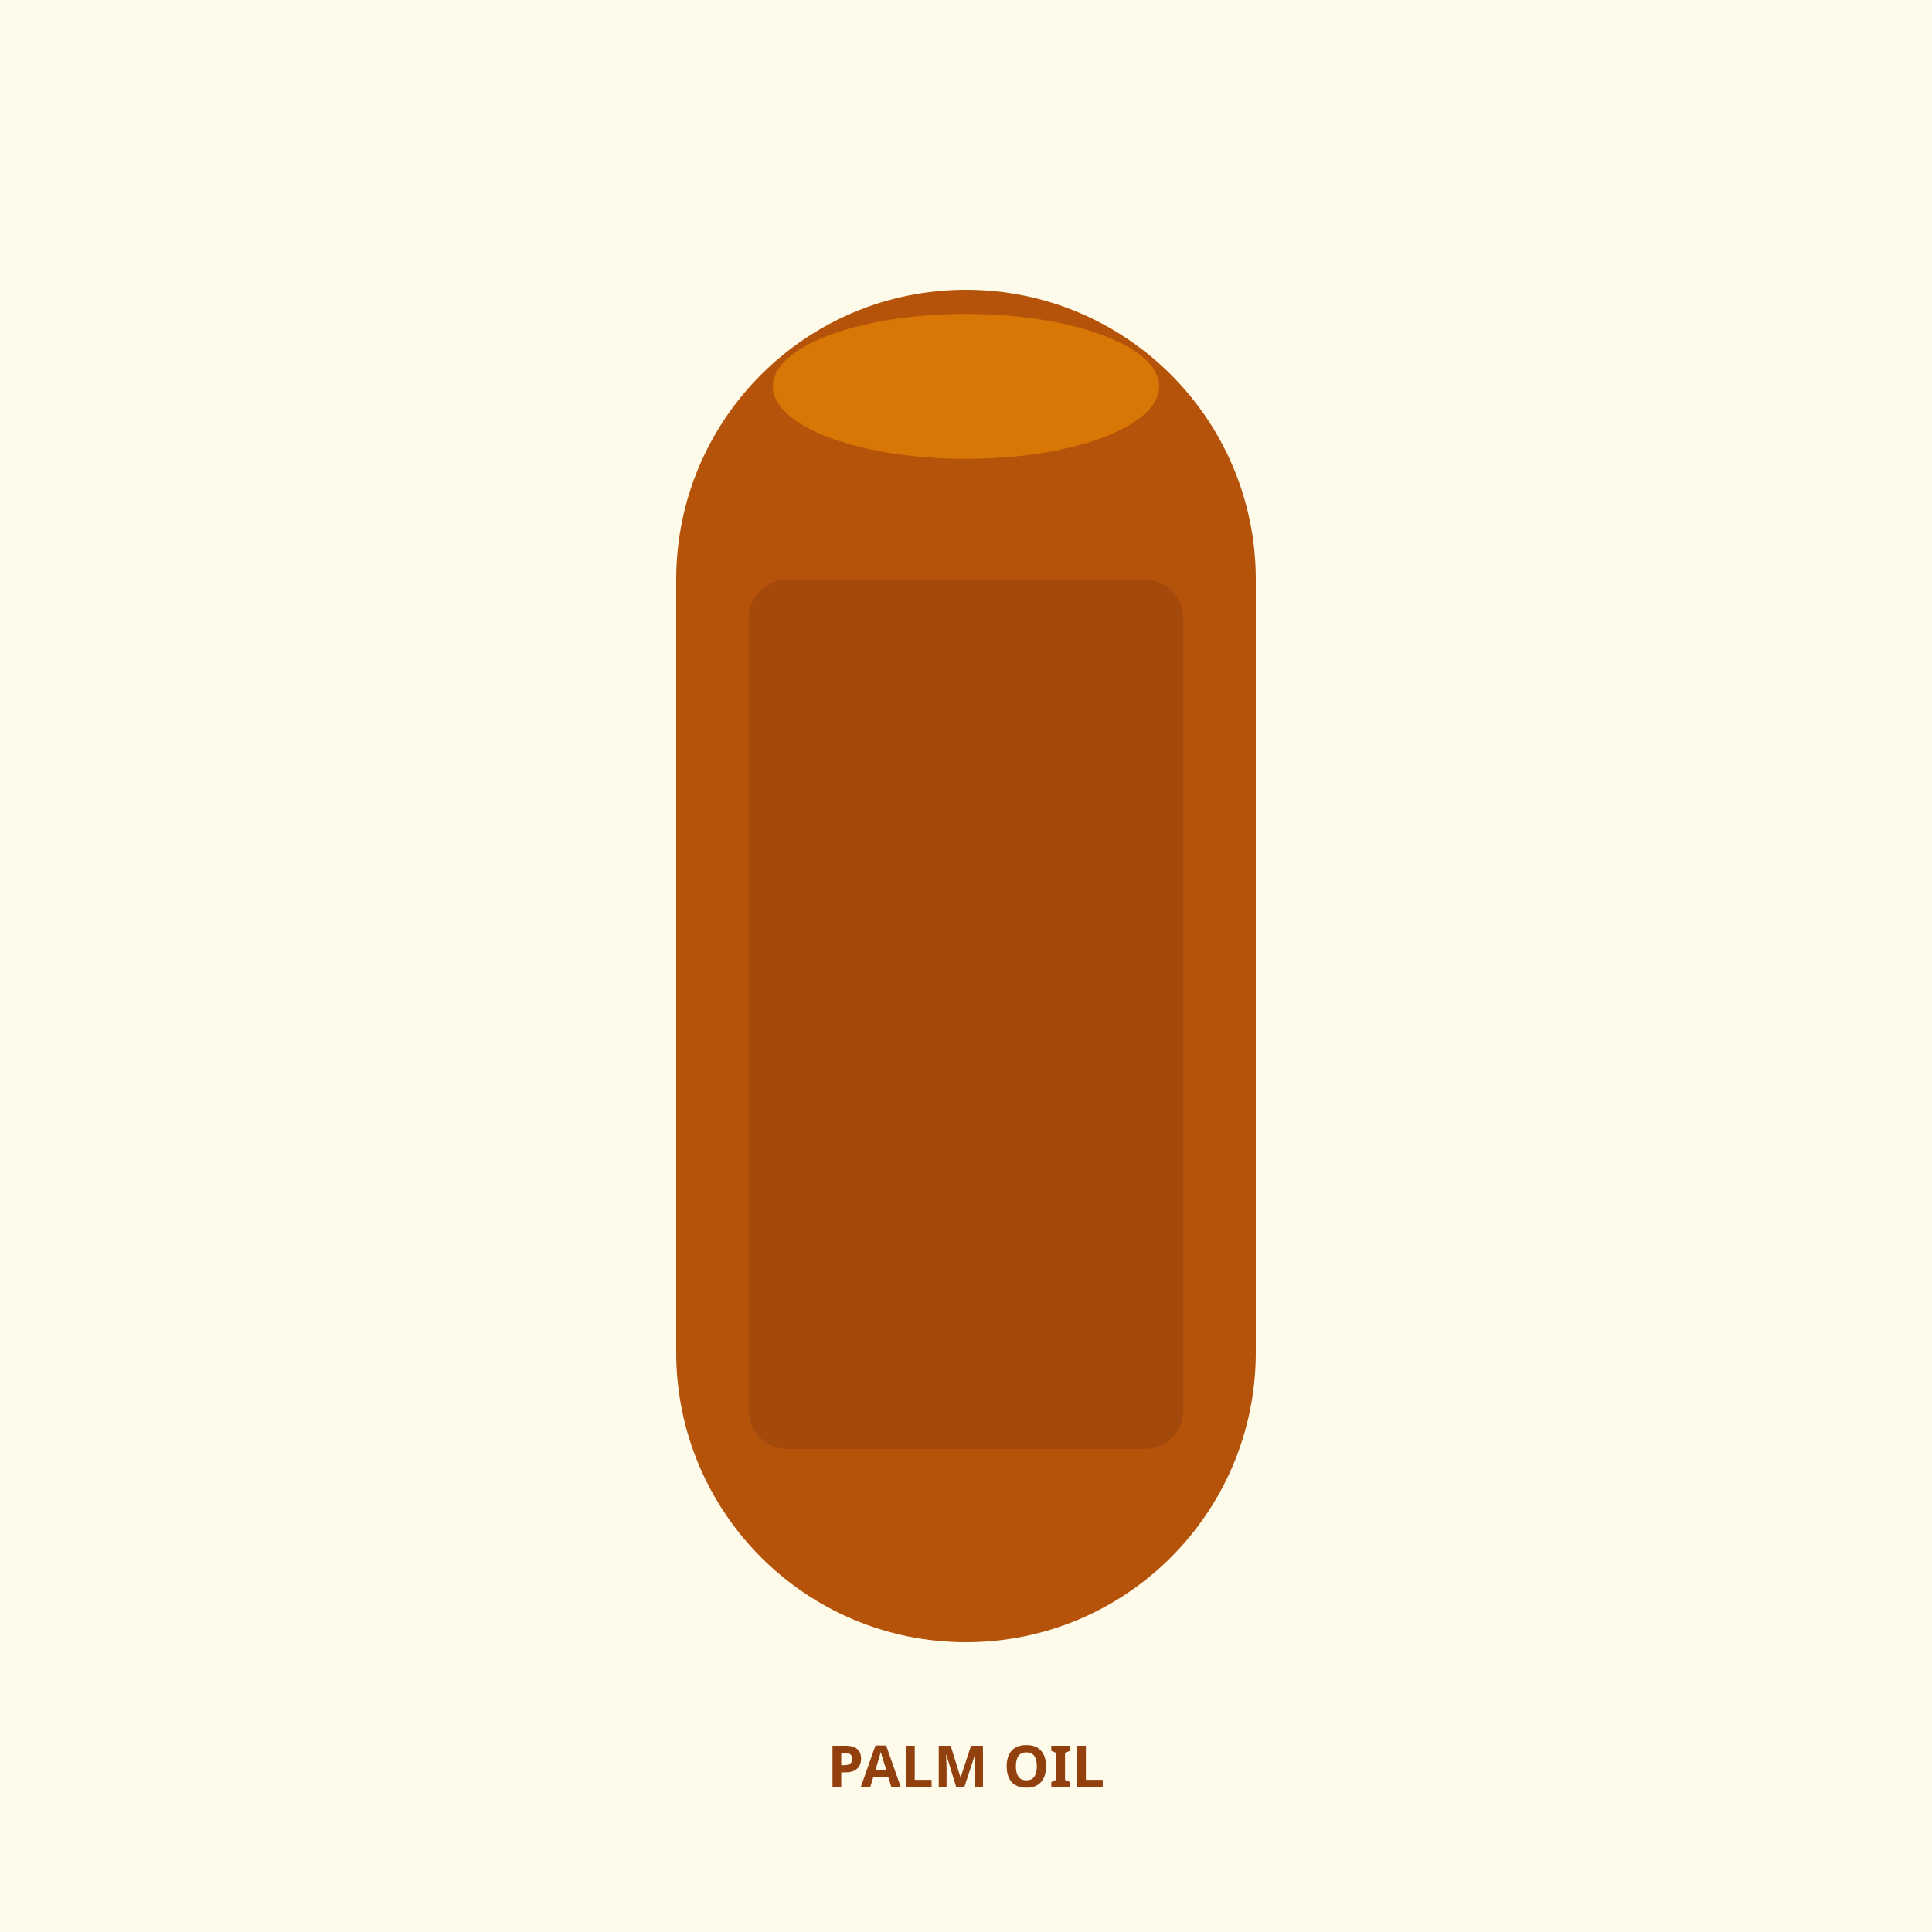
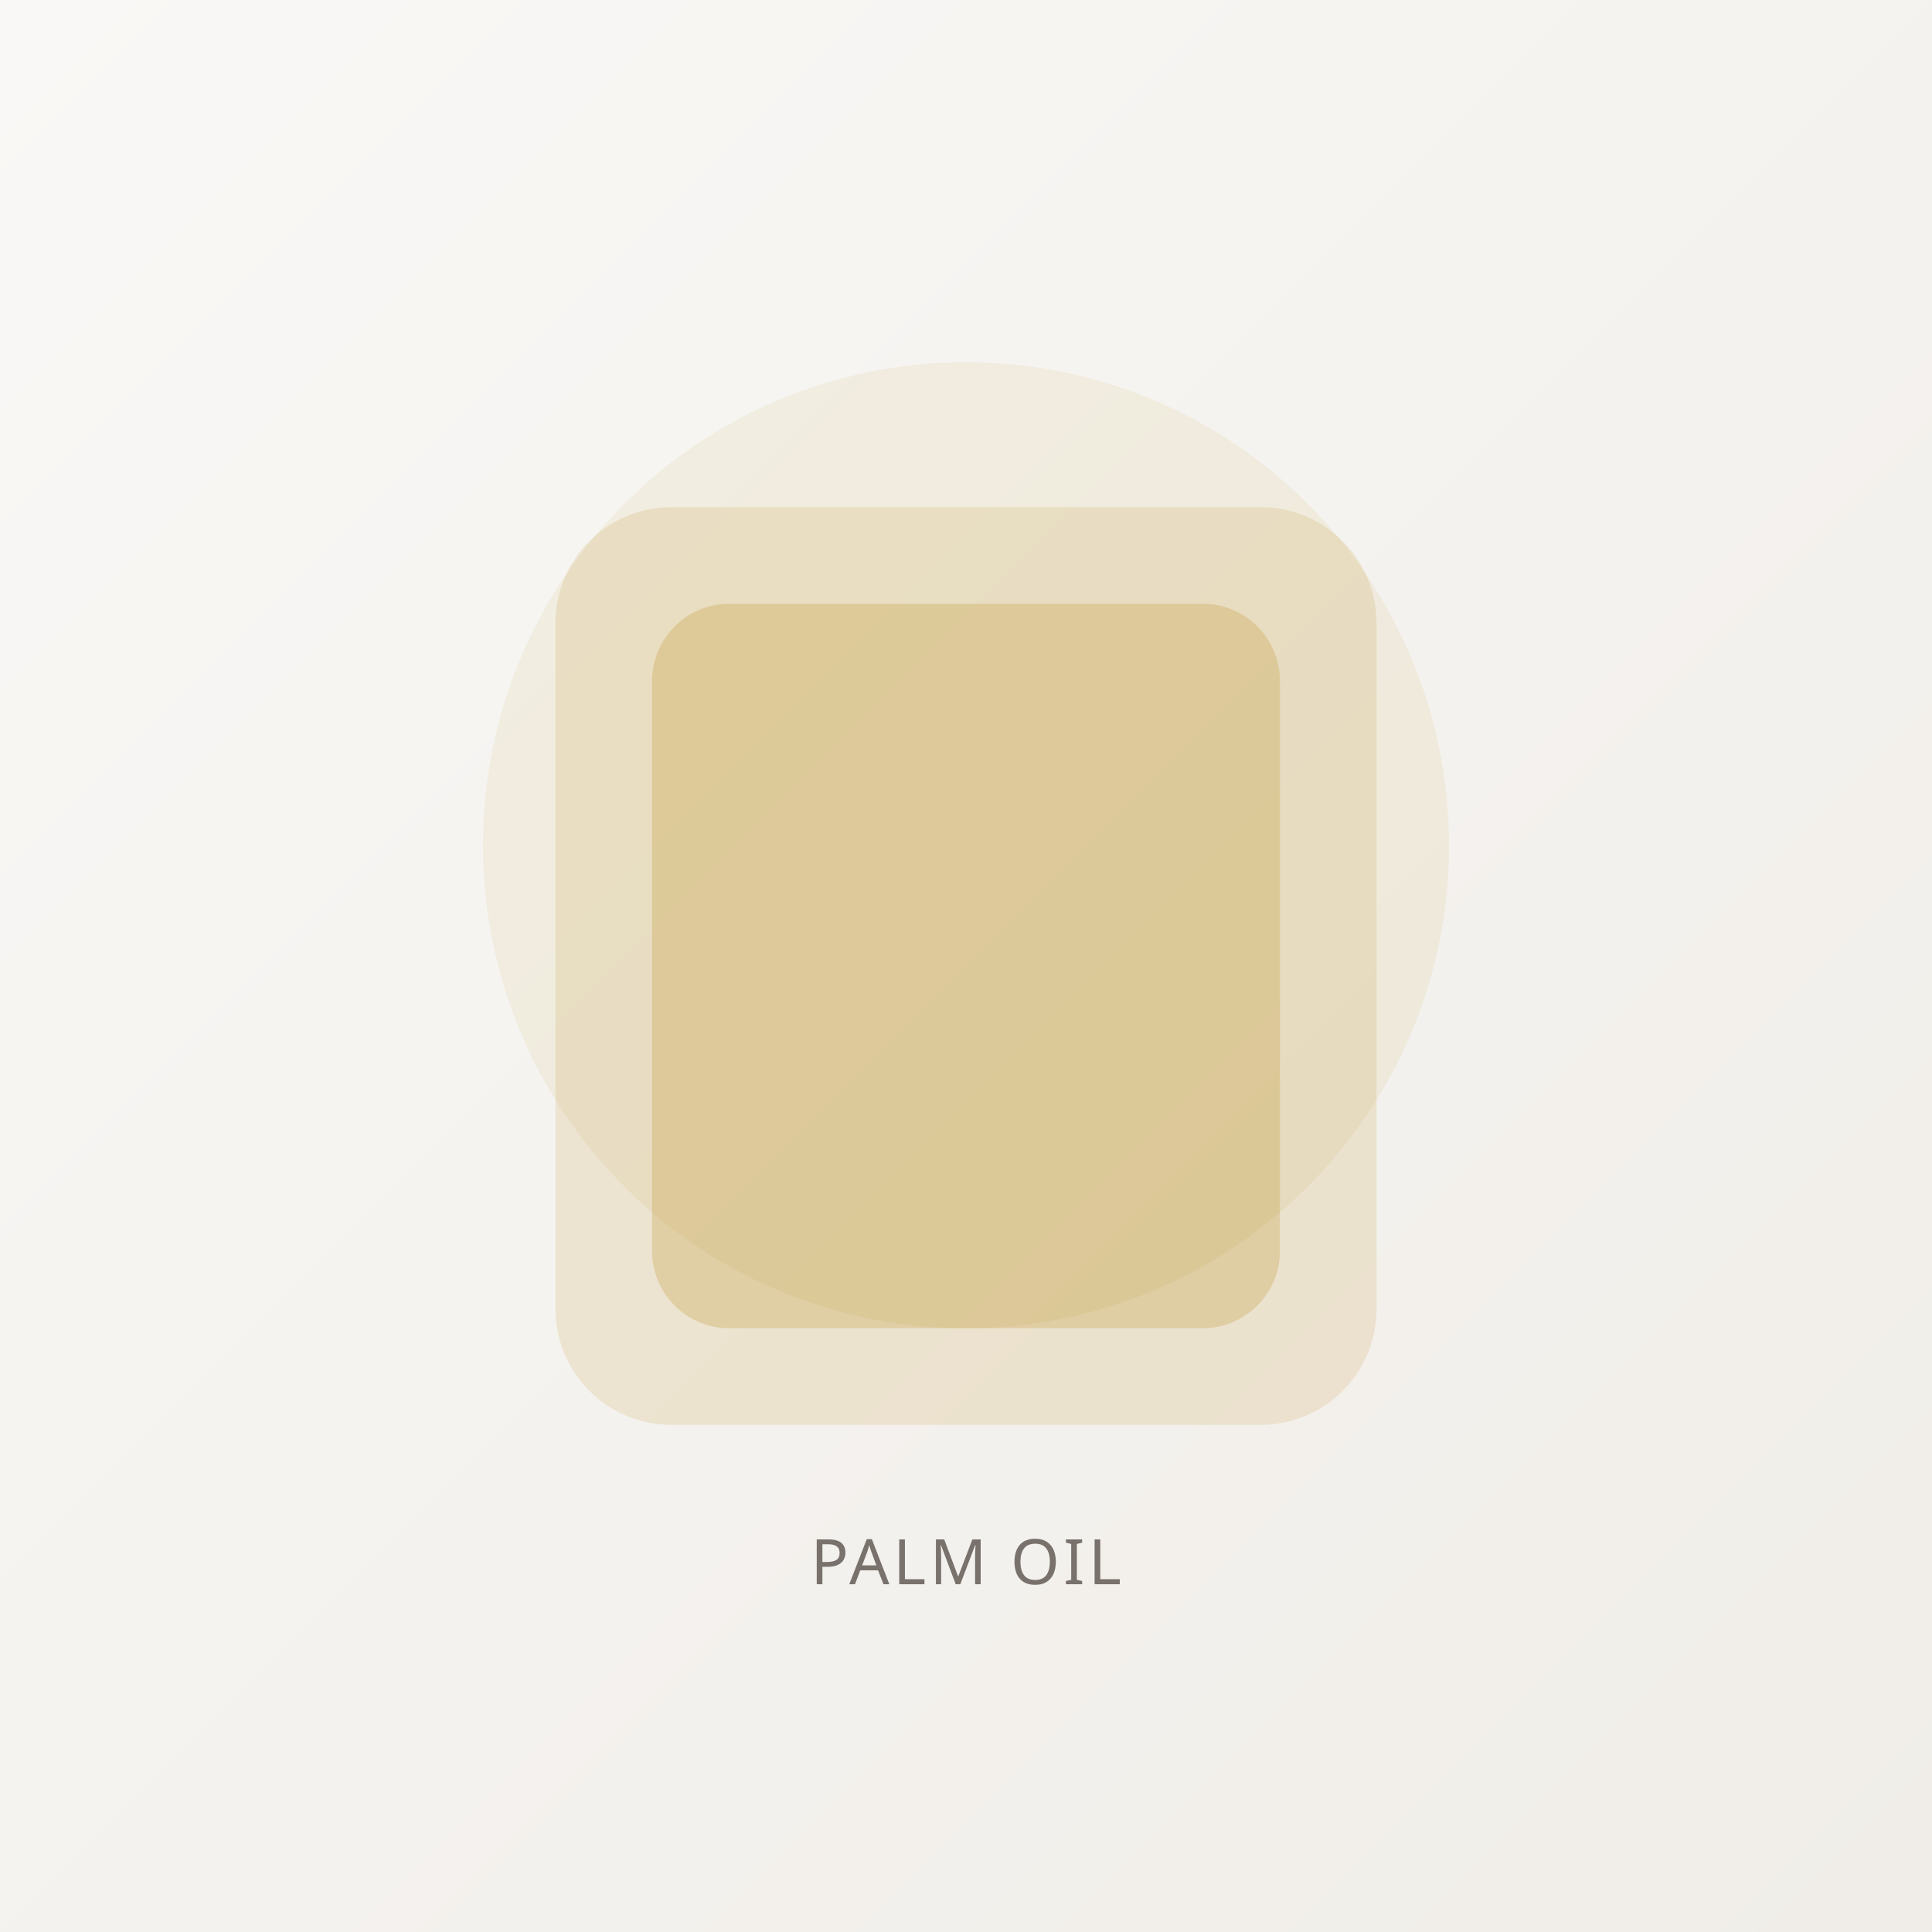
<svg xmlns="http://www.w3.org/2000/svg" viewBox="0 0 400 400" fill="none">
-   <rect width="400" height="400" fill="#FFFBEB" />
-   <rect x="140" y="60" width="120" height="280" rx="60" fill="#B45309" />
-   <ellipse cx="200" cy="80" rx="40" ry="15" fill="#D97706" />
-   <rect x="155" y="120" width="90" height="180" rx="8" fill="#92400E" opacity="0.5" />
-   <text x="200" y="370" text-anchor="middle" fill="#92400E" font-family="system-ui,sans-serif" font-size="12" font-weight="600">PALM OIL</text>
+   <defs>
+     <linearGradient id="bg" x1="0" y1="0" x2="400" y2="400" gradientUnits="userSpaceOnUse">
+       <stop stop-color="#f9f8f6" />
+       <stop offset="1" stop-color="#f0ede8" />
+     </linearGradient>
+   </defs>
+   <rect width="400" height="400" fill="url(#bg)" />
+   <circle cx="200" cy="175" r="100" fill="#b8860b" opacity="0.08" />
+   <rect x="115" y="105" width="170" height="190" rx="24" fill="#b8860b" opacity="0.14" />
+   <rect x="135" y="125" width="130" height="150" rx="16" fill="#b8860b" opacity="0.22" />
+   <text x="200" y="328" text-anchor="middle" fill="#78716c" font-family="system-ui, sans-serif" font-size="13" font-weight="500" letter-spacing="0.06em">PALM OIL</text>
</svg>
